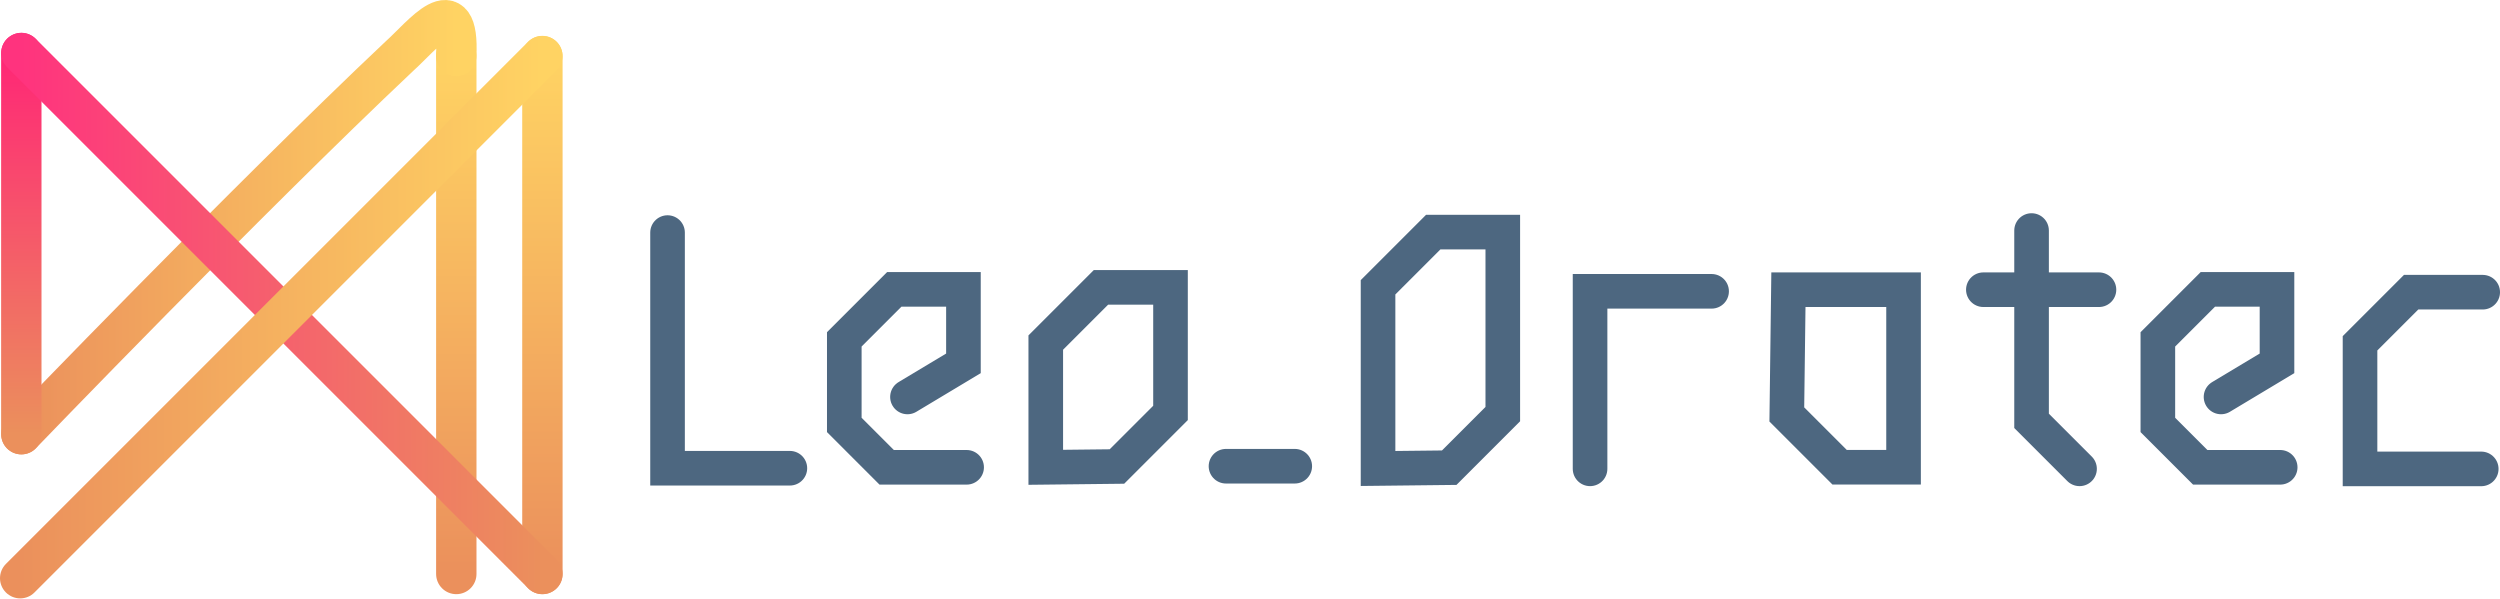
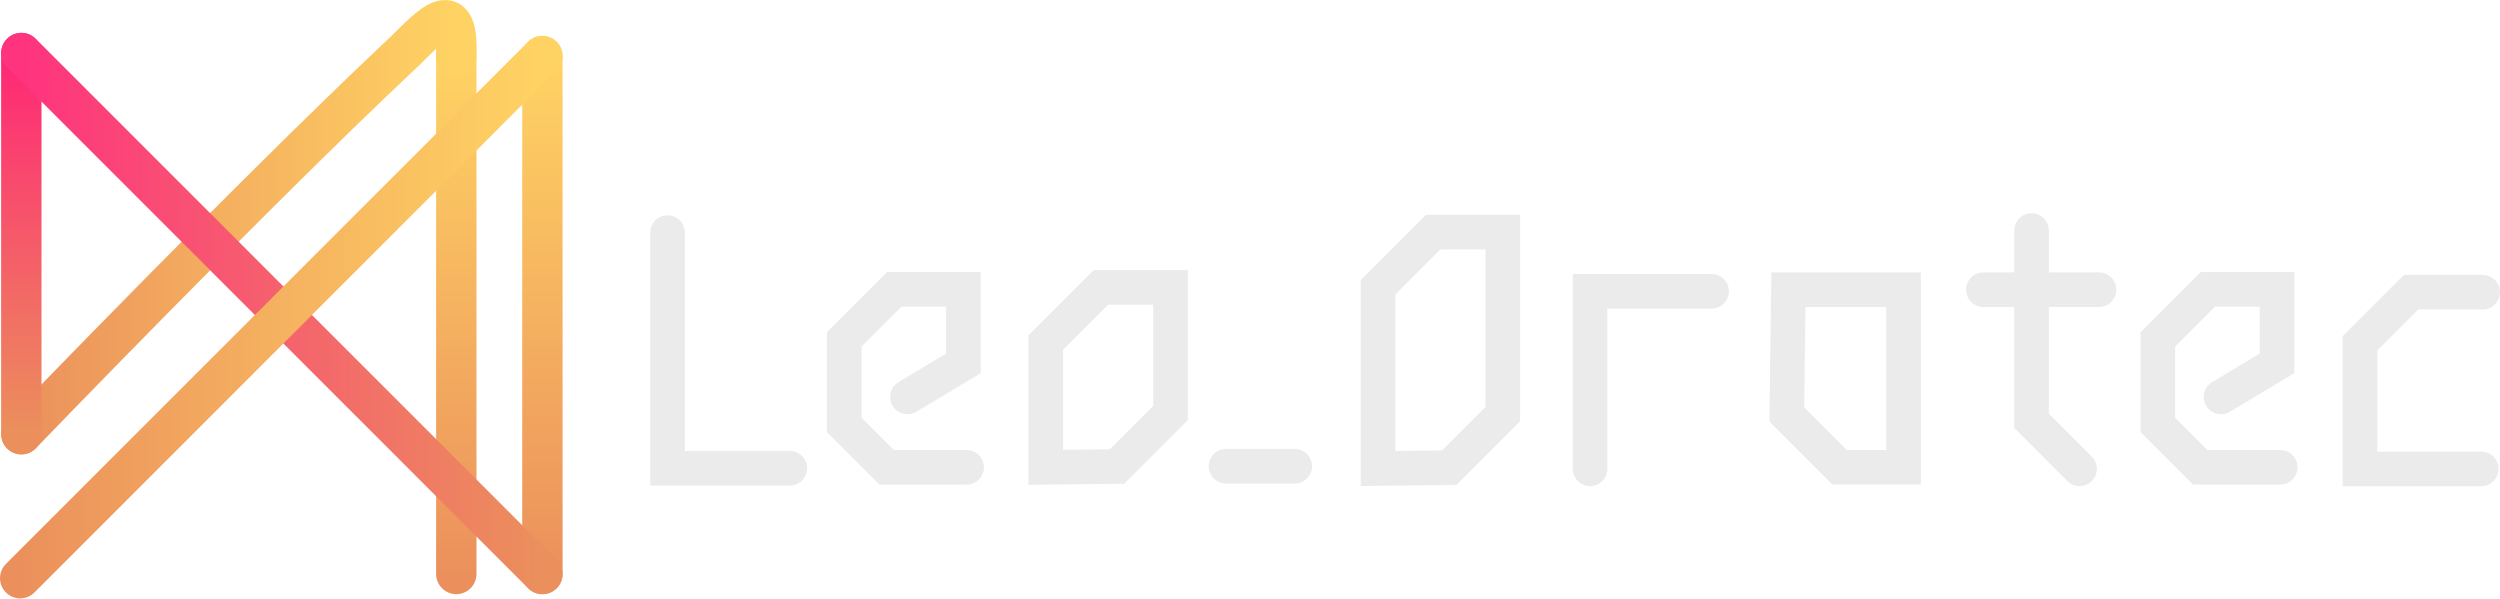
<svg xmlns="http://www.w3.org/2000/svg" version="1.1" width="433.434" height="103.744" viewBox="0,0,433.434,103.744" id="svg76">
  <defs id="defs32">
    <linearGradient x1="117.072" y1="137.865" x2="117.072" y2="227.64" gradientUnits="userSpaceOnUse" id="color-1">
      <stop offset="0" stop-color="#ffd363" id="stop2" />
      <stop offset="1" stop-color="#eb905c" id="stop4" />
    </linearGradient>
    <linearGradient x1="102.143" y1="137.865" x2="102.143" y2="227.64" gradientUnits="userSpaceOnUse" id="color-2">
      <stop offset="0" stop-color="#ffd363" id="stop7" />
      <stop offset="1" stop-color="#eb905c" id="stop9" />
    </linearGradient>
    <linearGradient x1="26.75" y1="167.514" x2="102.169" y2="167.514" gradientUnits="userSpaceOnUse" id="color-3">
      <stop offset="0" stop-color="#eb905c" id="stop12" />
      <stop offset="1" stop-color="#ffd363" id="stop14" />
    </linearGradient>
    <linearGradient x1="26.728" y1="137.328" x2="26.728" y2="203.407" gradientUnits="userSpaceOnUse" id="color-4">
      <stop offset="0" stop-color="#ff2676" id="stop17" />
      <stop offset="1" stop-color="#eb905c" id="stop19" />
    </linearGradient>
    <linearGradient x1="26.747" y1="182.477" x2="117.067" y2="182.477" gradientUnits="userSpaceOnUse" id="color-5">
      <stop offset="0" stop-color="#ff337e" id="stop22" />
      <stop offset="1" stop-color="#eb905c" id="stop24" />
    </linearGradient>
    <linearGradient x1="26.533" y1="183.108" x2="117.061" y2="183.108" gradientUnits="userSpaceOnUse" id="color-6">
      <stop offset="0" stop-color="#eb905c" id="stop27" />
      <stop offset="1" stop-color="#ffd363" id="stop29" />
    </linearGradient>
  </defs>
  <g transform="translate(-23.03312,-128.1279)" id="g74">
    <g data-paper-data="{&quot;isPaintingLayer&quot;:true}" fill-rule="nonzero" stroke-linejoin="miter" stroke-miterlimit="10" stroke-dasharray="none" stroke-dashoffset="0" style="mix-blend-mode:normal" id="g72">
      <g fill="none" stroke-width="7" stroke-linecap="round" id="g46">
        <path d="m 117.072,137.865 v 89.775" stroke="url(#color-1)" id="path34" style="stroke:url(#color-1)" />
        <path d="M 102.143,227.64 V 137.865" stroke="url(#color-2)" id="path36" style="stroke:url(#color-2)" />
        <path d="m 26.75,203.4 c 0,0 38.97,-40.481 65.562,-65.562 3.832,-3.424 10.411,-12.073 9.82,0" stroke="url(#color-3)" id="path38" style="stroke:url(#color-3)" />
        <path d="M 26.728,203.407 V 137.328" stroke="url(#color-4)" id="path40" style="stroke:url(#color-4)" />
        <path d="m 26.747,137.317 90.32,90.32" stroke="url(#color-5)" id="path42" style="stroke:url(#color-5)" />
        <path d="m 26.533,228.372 90.528,-90.528" stroke="url(#color-6)" id="path44" style="stroke:url(#color-6)" />
      </g>
      <path d="" fill="#89b8e4" stroke="none" stroke-width="0" stroke-linecap="butt" id="path48" />
-       <path d="m 159.976,209.306 h -21.208 v -40.856" fill="none" stroke="#4d6780" stroke-width="6" stroke-linecap="round" id="path50" />
-       <path d="m 190.621,209.146 h -13.863 l -7.347,-7.347 v -14.834 l 8.664,-8.664 h 11.992 v 12.823 l -9.704,5.823" fill="none" stroke="#4d6780" stroke-width="6" stroke-linecap="round" id="path52" />
-       <path d="M 204.341,209.146 V 187.52 l 9.566,-9.566 h 12.061 v 21.765 l -9.288,9.288 z" fill="none" stroke="#4d6780" stroke-width="6" stroke-linecap="round" id="path54" />
-       <path d="M 247.51,208.958 H 235.587" fill="none" stroke="#4d6780" stroke-width="6" stroke-linecap="round" id="path56" />
-       <path d="m 261.95,209.35 v -31.414 l 9.566,-9.566 h 12.061 v 31.553 l -9.288,9.288 z" fill="none" stroke="#4d6780" stroke-width="6" stroke-linecap="round" id="path58" />
-       <path d="m 298.708,209.41 v -30.776 h 21.072" fill="none" stroke="#4d6780" stroke-width="6" stroke-linecap="round" id="path60" />
-       <path d="m 341.97,209.133 -9.15,-9.15 0.277,-21.627 h 19.963 v 30.776 z" fill="none" stroke="#4d6780" stroke-width="6" stroke-linecap="round" id="path62" />
-       <path d="M 386.938,178.356 H 366.895" fill="none" stroke="#4d6780" stroke-width="6" stroke-linecap="round" id="path64" />
-       <path d="m 383.571,209.41 -8.318,-8.318 V 168.097" fill="none" stroke="#4d6780" stroke-width="6" stroke-linecap="round" id="path66" />
-       <path d="m 418.358,209.146 h -13.863 l -7.347,-7.347 v -14.834 l 8.664,-8.664 h 11.992 v 12.823 l -9.704,5.823" fill="none" stroke="#4d6780" stroke-width="6" stroke-linecap="round" id="path68" />
-       <path d="m 453.214,209.423 h -21.015 v -21.775 l 8.862,-8.862 h 12.407" fill="none" stroke="#4d6780" stroke-width="6" stroke-linecap="round" id="path70" />
+       <path d="m 159.976,209.306 h -21.208 v -40.856" fill="none" stroke="#4d6780" stroke-width="6" stroke-linecap="round" id="path50" style="stroke:#ebebeb;stroke-opacity:1" />
+       <path d="m 190.621,209.146 h -13.863 l -7.347,-7.347 v -14.834 l 8.664,-8.664 h 11.992 v 12.823 l -9.704,5.823" fill="none" stroke="#4d6780" stroke-width="6" stroke-linecap="round" id="path52" style="stroke:#ebebeb;stroke-opacity:1" />
+       <path d="M 204.341,209.146 V 187.52 l 9.566,-9.566 h 12.061 v 21.765 l -9.288,9.288 z" fill="none" stroke="#4d6780" stroke-width="6" stroke-linecap="round" id="path54" style="stroke:#ebebeb;stroke-opacity:1" />
+       <path d="M 247.51,208.958 H 235.587" fill="none" stroke="#4d6780" stroke-width="6" stroke-linecap="round" id="path56" style="stroke:#ebebeb;stroke-opacity:1" />
+       <path d="m 261.95,209.35 v -31.414 l 9.566,-9.566 h 12.061 v 31.553 l -9.288,9.288 z" fill="none" stroke="#4d6780" stroke-width="6" stroke-linecap="round" id="path58" style="stroke:#ebebeb;stroke-opacity:1" />
+       <path d="m 298.708,209.41 v -30.776 h 21.072" fill="none" stroke="#4d6780" stroke-width="6" stroke-linecap="round" id="path60" style="stroke:#ebebeb;stroke-opacity:1" />
+       <path d="m 341.97,209.133 -9.15,-9.15 0.277,-21.627 h 19.963 v 30.776 z" fill="none" stroke="#4d6780" stroke-width="6" stroke-linecap="round" id="path62" style="stroke:#ebebeb;stroke-opacity:1" />
+       <path d="M 386.938,178.356 H 366.895" fill="none" stroke="#4d6780" stroke-width="6" stroke-linecap="round" id="path64" style="stroke:#ebebeb;stroke-opacity:1" />
+       <path d="m 383.571,209.41 -8.318,-8.318 V 168.097" fill="none" stroke="#4d6780" stroke-width="6" stroke-linecap="round" id="path66" style="stroke:#ebebeb;stroke-opacity:1" />
+       <path d="m 418.358,209.146 h -13.863 l -7.347,-7.347 v -14.834 l 8.664,-8.664 h 11.992 v 12.823 l -9.704,5.823" fill="none" stroke="#4d6780" stroke-width="6" stroke-linecap="round" id="path68" style="stroke:#ebebeb;stroke-opacity:1" />
+       <path d="m 453.214,209.423 h -21.015 v -21.775 l 8.862,-8.862 h 12.407" fill="none" stroke="#4d6780" stroke-width="6" stroke-linecap="round" id="path70" style="stroke:#ebebeb;stroke-opacity:1" />
    </g>
  </g>
</svg>
